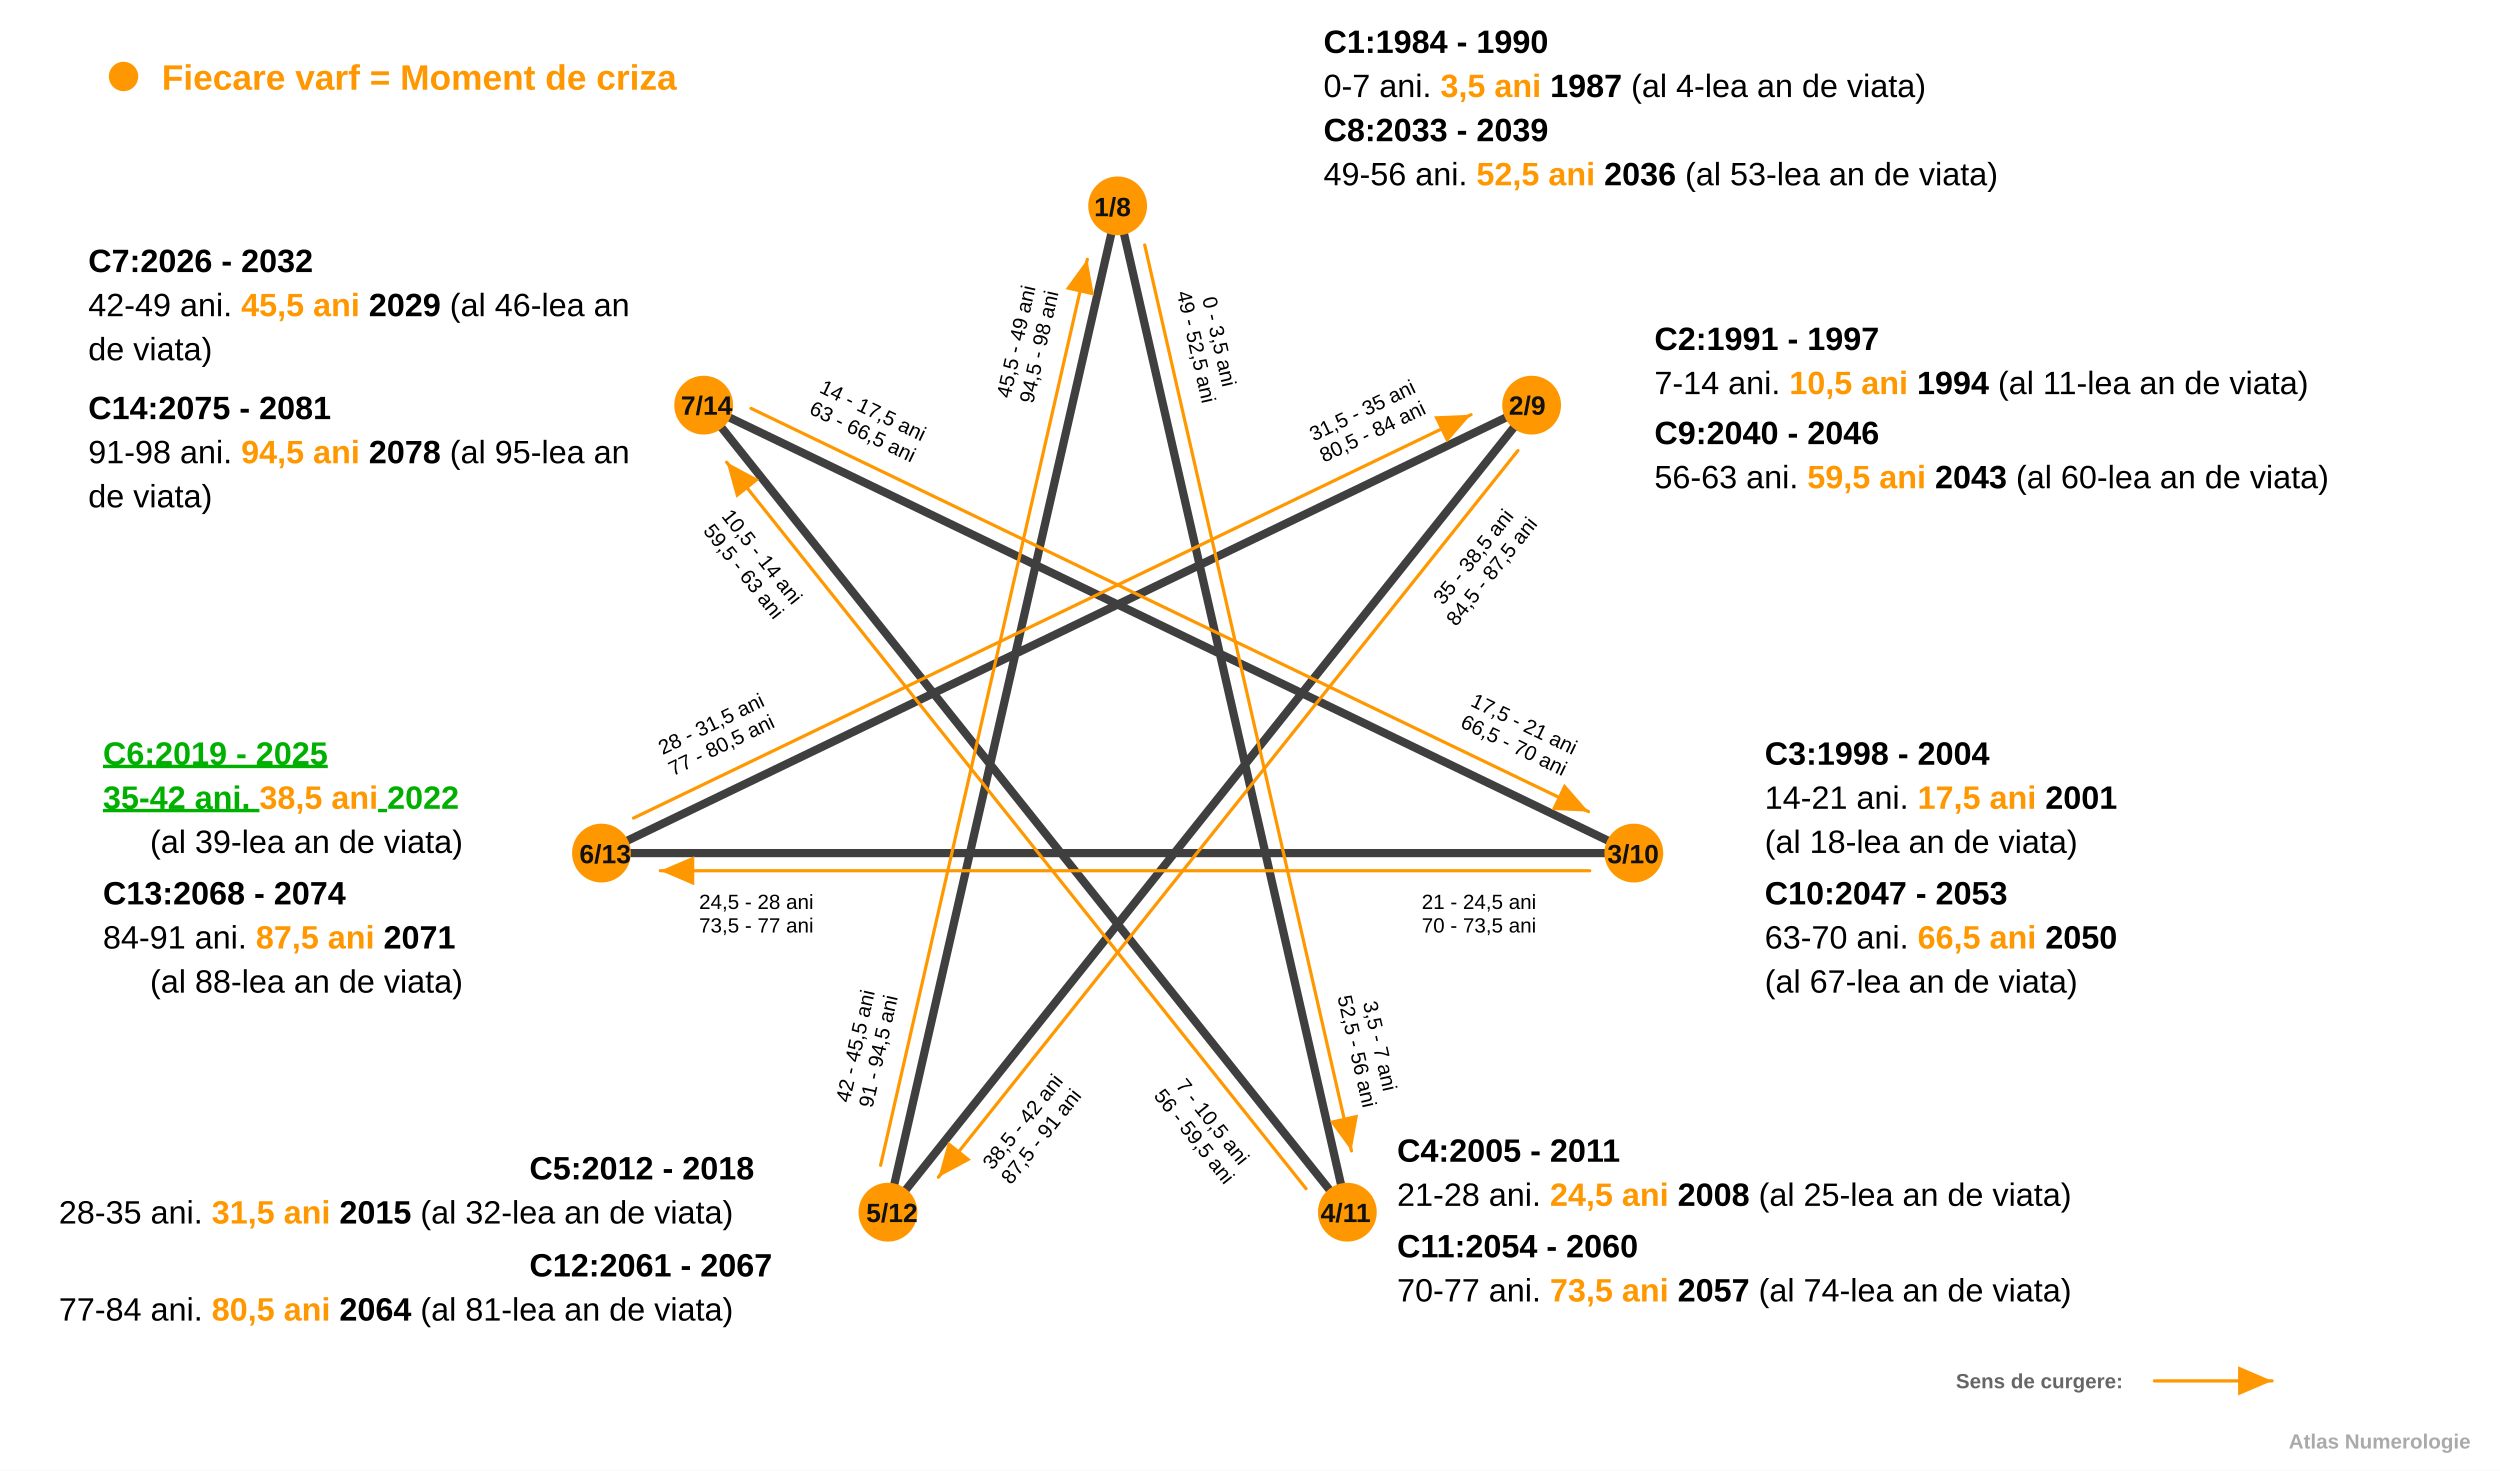
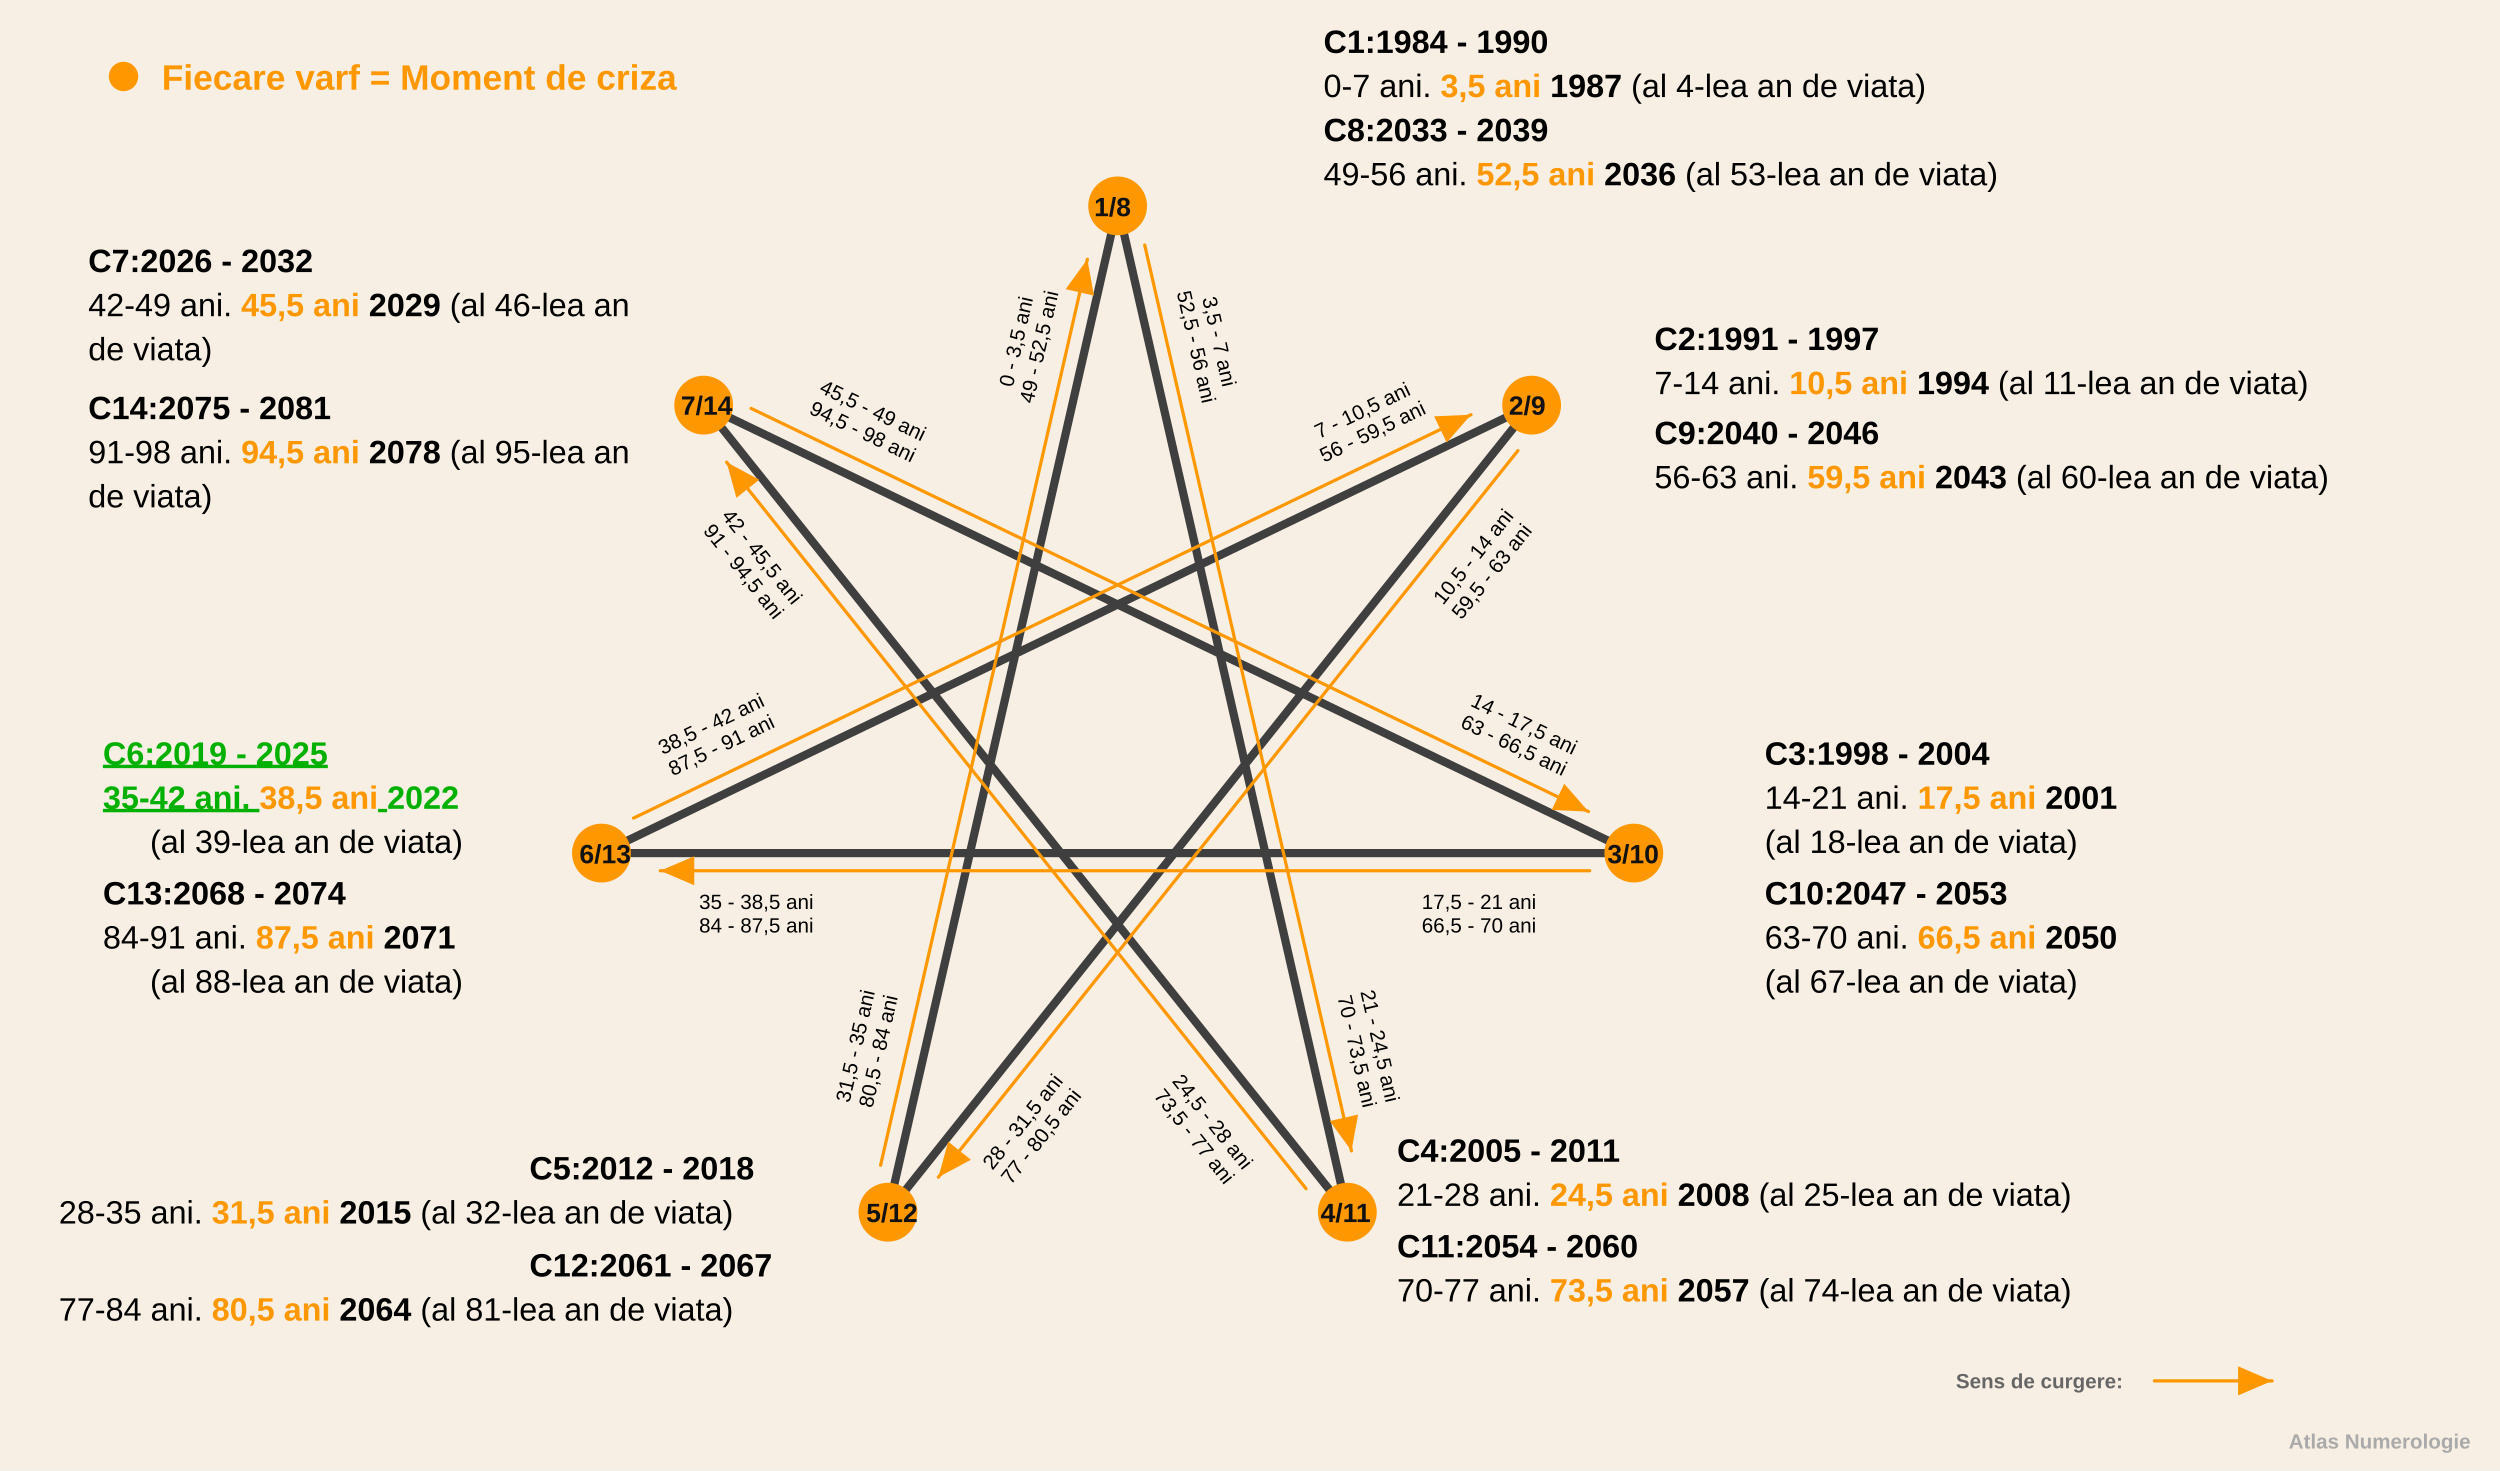
<svg xmlns="http://www.w3.org/2000/svg" width="1700" height="1000" viewBox="0 0 1700 1000">
  <defs>
    <marker id="arrow-orange" markerWidth="13" markerHeight="13" refX="10.5" refY="4.5" orient="auto" markerUnits="strokeWidth">
      <path d="M0,0 L0,9 L10.5,4.5 z" fill="#ff9800" />
    </marker>
    <style>
-       .bg { fill: #fff; }
+       .bg { fill: #f7efe3; }
      .star { fill: none; stroke: #3f3f3f; stroke-width: 5.6; stroke-linejoin: round; stroke-linecap: round; }
      .flow { fill: none; stroke: #ff9800; stroke-width: 2.2; stroke-linejoin: round; stroke-linecap: round; marker-end: url(#arrow-orange); }
      .node { fill: #ff9800; }
      .node-text { font-family: Arial, Helvetica, sans-serif; font-size: 18px; font-weight: 800; fill: #111; }
      .title { font-family: Arial, Helvetica, sans-serif; font-size: 24px; font-weight: 800; fill: #111; }
      .txt { font-family: Arial, Helvetica, sans-serif; font-size: 22px; fill: #000; }
      .edge { font-family: Arial, Helvetica, sans-serif; font-size: 14px; fill: #000; }
      .bold { font-weight: 800; }
      .orange { fill: #ff9800; font-weight: 800; }
      .green { fill: #00b000; font-weight: 800; text-decoration: underline; }
      .muted { fill: #666; }
-       .label-bg { fill: #fff; opacity: 0.92; }
+       .label-bg { fill: #f7efe3; opacity: 0.92; }
      .foot { font-family: Arial, Helvetica, sans-serif; font-size: 14px; fill: #aaa; font-weight: 800; }
    </style>
  </defs>
  <rect class="bg" width="1700" height="1000" />
  <circle class="node" cx="84" cy="52" r="10" />
  <text class="title orange" x="110" y="61">Fiecare varf = Moment de criza</text>
  <g id="diagram">
    <g transform="translate(0,0)">
      <polyline class="star" points="760,140 916.2,824.3 478.5,275.5 1111,580.1 409,580.1 1041.5,275.5 603.8,824.3 760,140" />
      <line class="flow" x1="778.4" y1="166.6" x2="919.0" y2="782.6" />
      <line class="flow" x1="888.1" y1="808.3" x2="494.1" y2="314.3" />
      <line class="flow" x1="510.7" y1="277.7" x2="1080.2" y2="551.9" />
      <line class="flow" x1="1081.0" y1="592.1" x2="449.0" y2="592.1" />
      <line class="flow" x1="430.8" y1="556.3" x2="1000.3" y2="282.0" />
      <line class="flow" x1="1032.2" y1="306.4" x2="638.1" y2="800.5" />
      <line class="flow" x1="598.8" y1="792.4" x2="739.4" y2="176.3" />
    </g>
    <circle class="node" cx="760" cy="140" r="20" />
    <text class="node-text" x="744" y="147">1/8</text>
    <circle class="node" cx="1041.5" cy="275.5" r="20" />
    <text class="node-text" x="1026" y="282">2/9</text>
    <circle class="node" cx="1111" cy="580.1" r="20" />
    <text class="node-text" x="1093" y="587">3/10</text>
    <circle class="node" cx="916.2" cy="824.3" r="20" />
    <text class="node-text" x="898" y="831">4/11</text>
    <circle class="node" cx="603.8" cy="824.3" r="20" />
    <text class="node-text" x="589" y="831">5/12</text>
    <circle class="node" cx="409" cy="580.1" r="20" />
    <text class="node-text" x="394" y="587">6/13</text>
    <circle class="node" cx="478.5" cy="275.5" r="20" />
    <text class="node-text" x="463" y="282">7/14</text>
    <g class="edge">
      <g transform="translate(816.6 235.1) rotate(77.1)" text-anchor="middle">
-         <text x="0" y="-8">0 - 3,5 ani</text>
-         <text x="0" y="8">49 - 52,5 ani</text>
-       </g>
-       <g transform="translate(925.9 714.1) rotate(77.1)" text-anchor="middle">
        <text x="0" y="-8">3,5 - 7 ani</text>
        <text x="0" y="8">52,5 - 56 ani</text>
      </g>
+       <g transform="translate(925.9 714.1) rotate(77.1)" text-anchor="middle">
+         <text x="0" y="-8">21 - 24,5 ani</text>
+         <text x="0" y="8">70 - 73,5 ani</text>
+       </g>
      <g transform="translate(814.6 770.7) rotate(51.4)" text-anchor="middle">
+         <text x="0" y="-8">24,5 - 28 ani</text>
+         <text x="0" y="8">73,5 - 77 ani</text>
+       </g>
+       <g transform="translate(508.2 386.5) rotate(51.4)" text-anchor="middle">
+         <text x="0" y="-8">42 - 45,5 ani</text>
+         <text x="0" y="8">91 - 94,5 ani</text>
+       </g>
+       <g transform="translate(588.1 290.6) rotate(25.7)" text-anchor="middle">
+         <text x="0" y="-8">45,5 - 49 ani</text>
+         <text x="0" y="8">94,5 - 98 ani</text>
+       </g>
+       <g transform="translate(1030.9 503.8) rotate(25.7)" text-anchor="middle">
+         <text x="0" y="-8">14 - 17,5 ani</text>
+         <text x="0" y="8">63 - 66,5 ani</text>
+       </g>
+       <g transform="translate(1005.7 626.1) rotate(0.0)" text-anchor="middle">
+         <text x="0" y="-8">17,5 - 21 ani</text>
+         <text x="0" y="8">66,5 - 70 ani</text>
+       </g>
+       <g transform="translate(514.3 626.1) rotate(0.0)" text-anchor="middle">
+         <text x="0" y="-8">35 - 38,5 ani</text>
+         <text x="0" y="8">84 - 87,5 ani</text>
+       </g>
+       <g transform="translate(489.1 503.8) rotate(-25.7)" text-anchor="middle">
+         <text x="0" y="-8">38,5 - 42 ani</text>
+         <text x="0" y="8">87,5 - 91 ani</text>
+       </g>
+       <g transform="translate(931.9 290.6) rotate(-25.7)" text-anchor="middle">
        <text x="0" y="-8">7 - 10,5 ani</text>
        <text x="0" y="8">56 - 59,5 ani</text>
      </g>
-       <g transform="translate(508.2 386.5) rotate(51.4)" text-anchor="middle">
+       <g transform="translate(1011.8 386.5) rotate(-51.4)" text-anchor="middle">
        <text x="0" y="-8">10,5 - 14 ani</text>
        <text x="0" y="8">59,5 - 63 ani</text>
      </g>
-       <g transform="translate(588.1 290.6) rotate(25.7)" text-anchor="middle">
-         <text x="0" y="-8">14 - 17,5 ani</text>
-         <text x="0" y="8">63 - 66,5 ani</text>
-       </g>
-       <g transform="translate(1030.9 503.8) rotate(25.7)" text-anchor="middle">
-         <text x="0" y="-8">17,5 - 21 ani</text>
-         <text x="0" y="8">66,5 - 70 ani</text>
-       </g>
-       <g transform="translate(1005.7 626.1) rotate(0.0)" text-anchor="middle">
-         <text x="0" y="-8">21 - 24,5 ani</text>
-         <text x="0" y="8">70 - 73,5 ani</text>
-       </g>
-       <g transform="translate(514.3 626.1) rotate(0.0)" text-anchor="middle">
-         <text x="0" y="-8">24,5 - 28 ani</text>
-         <text x="0" y="8">73,5 - 77 ani</text>
-       </g>
-       <g transform="translate(489.1 503.8) rotate(-25.7)" text-anchor="middle">
+       <g transform="translate(705.4 770.7) rotate(-51.4)" text-anchor="middle">
        <text x="0" y="-8">28 - 31,5 ani</text>
        <text x="0" y="8">77 - 80,5 ani</text>
      </g>
-       <g transform="translate(931.9 290.6) rotate(-25.7)" text-anchor="middle">
+       <g transform="translate(594.1 714.1) rotate(-77.1)" text-anchor="middle">
        <text x="0" y="-8">31,5 - 35 ani</text>
        <text x="0" y="8">80,5 - 84 ani</text>
      </g>
-       <g transform="translate(1011.8 386.5) rotate(-51.4)" text-anchor="middle">
-         <text x="0" y="-8">35 - 38,5 ani</text>
-         <text x="0" y="8">84,5 - 87,5 ani</text>
-       </g>
-       <g transform="translate(705.4 770.7) rotate(-51.4)" text-anchor="middle">
-         <text x="0" y="-8">38,5 - 42 ani</text>
-         <text x="0" y="8">87,5 - 91 ani</text>
-       </g>
-       <g transform="translate(594.1 714.1) rotate(-77.1)" text-anchor="middle">
-         <text x="0" y="-8">42 - 45,5 ani</text>
-         <text x="0" y="8">91 - 94,5 ani</text>
-       </g>
      <g transform="translate(703.4 235.1) rotate(-77.1)" text-anchor="middle">
-         <text x="0" y="-8">45,5 - 49 ani</text>
-         <text x="0" y="8">94,5 - 98 ani</text>
+         <text x="0" y="-8">0 - 3,5 ani</text>
+         <text x="0" y="8">49 - 52,5 ani</text>
      </g>
    </g>
  </g>
  <g class="txt">
    <text x="900" y="36" class="bold">C1:1984 - 1990</text>
    <text x="900" y="66">0-7 ani. <tspan class="orange">3,5 ani</tspan>
      <tspan class="bold">1987</tspan> (al 4-lea an de viata)</text>
    <text x="900" y="96" class="bold">C8:2033 - 2039</text>
    <text x="900" y="126">49-56 ani. <tspan class="orange">52,5 ani</tspan>
      <tspan class="bold">2036</tspan> (al 53-lea an de viata)</text>
    <text x="1125" y="238" class="bold">C2:1991 - 1997</text>
    <text x="1125" y="268">7-14 ani. <tspan class="orange">10,5 ani</tspan>
      <tspan class="bold">1994</tspan> (al 11-lea an de viata)</text>
    <text x="1125" y="302" class="bold">C9:2040 - 2046</text>
    <text x="1125" y="332">56-63 ani. <tspan class="orange">59,5 ani</tspan>
      <tspan class="bold">2043</tspan> (al 60-lea an de viata)</text>
    <text x="1200" y="520" class="bold">C3:1998 - 2004</text>
    <text x="1200" y="550">14-21 ani. <tspan class="orange">17,5 ani</tspan>
      <tspan class="bold">2001</tspan>
    </text>
    <text x="1200" y="580">(al 18-lea an de viata)</text>
    <text x="1200" y="615" class="bold">C10:2047 - 2053</text>
    <text x="1200" y="645">63-70 ani. <tspan class="orange">66,5 ani</tspan>
      <tspan class="bold">2050</tspan>
    </text>
    <text x="1200" y="675">(al 67-lea an de viata)</text>
    <text x="950" y="790" class="bold">C4:2005 - 2011</text>
    <text x="950" y="820">21-28 ani. <tspan class="orange">24,5 ani</tspan>
      <tspan class="bold">2008</tspan> (al 25-lea an de viata)</text>
    <text x="950" y="855" class="bold">C11:2054 - 2060</text>
    <text x="950" y="885">70-77 ani. <tspan class="orange">73,5 ani</tspan>
      <tspan class="bold">2057</tspan> (al 74-lea an de viata)</text>
    <text x="360" y="802" class="bold">C5:2012 - 2018</text>
    <text x="40" y="832">28-35 ani. <tspan class="orange">31,5 ani</tspan>
      <tspan class="bold">2015</tspan> (al 32-lea an de viata)</text>
    <text x="360" y="868" class="bold">C12:2061 - 2067</text>
    <text x="40" y="898">77-84 ani. <tspan class="orange">80,5 ani</tspan>
      <tspan class="bold">2064</tspan> (al 81-lea an de viata)</text>
    <text x="70" y="520" class="green">C6:2019 - 2025</text>
    <text class="green" x="70" y="550">35-42 ani. <tspan class="orange">38,5 ani</tspan>
      <tspan class="bold">2022</tspan>
    </text>
    <text x="102" y="580">(al 39-lea an de viata)</text>
    <text x="70" y="615" class="bold">C13:2068 - 2074</text>
    <text x="70" y="645">84-91 ani. <tspan class="orange">87,5 ani</tspan>
      <tspan class="bold">2071</tspan>
    </text>
    <text x="102" y="675">(al 88-lea an de viata)</text>
    <text x="60" y="185" class="bold">C7:2026 - 2032</text>
    <text x="60" y="215">42-49 ani. <tspan class="orange">45,5 ani</tspan>
      <tspan class="bold">2029</tspan> (al 46-lea an</text>
    <text x="60" y="245">de viata)</text>
    <text x="60" y="285" class="bold">C14:2075 - 2081</text>
    <text x="60" y="315">91-98 ani. <tspan class="orange">94,5 ani</tspan>
      <tspan class="bold">2078</tspan> (al 95-lea an</text>
    <text x="60" y="345">de viata)</text>
  </g>
  <g class="edge">
    <text x="1330" y="944" class="bold muted">Sens de curgere:</text>
    <line class="flow" x1="1465" y1="939" x2="1545" y2="939" />
  </g>
  <text x="1680" y="985" text-anchor="end" font-family="Arial, Helvetica, sans-serif" font-size="14" fill="#aaa" font-weight="800">Atlas Numerologie</text>
</svg>
